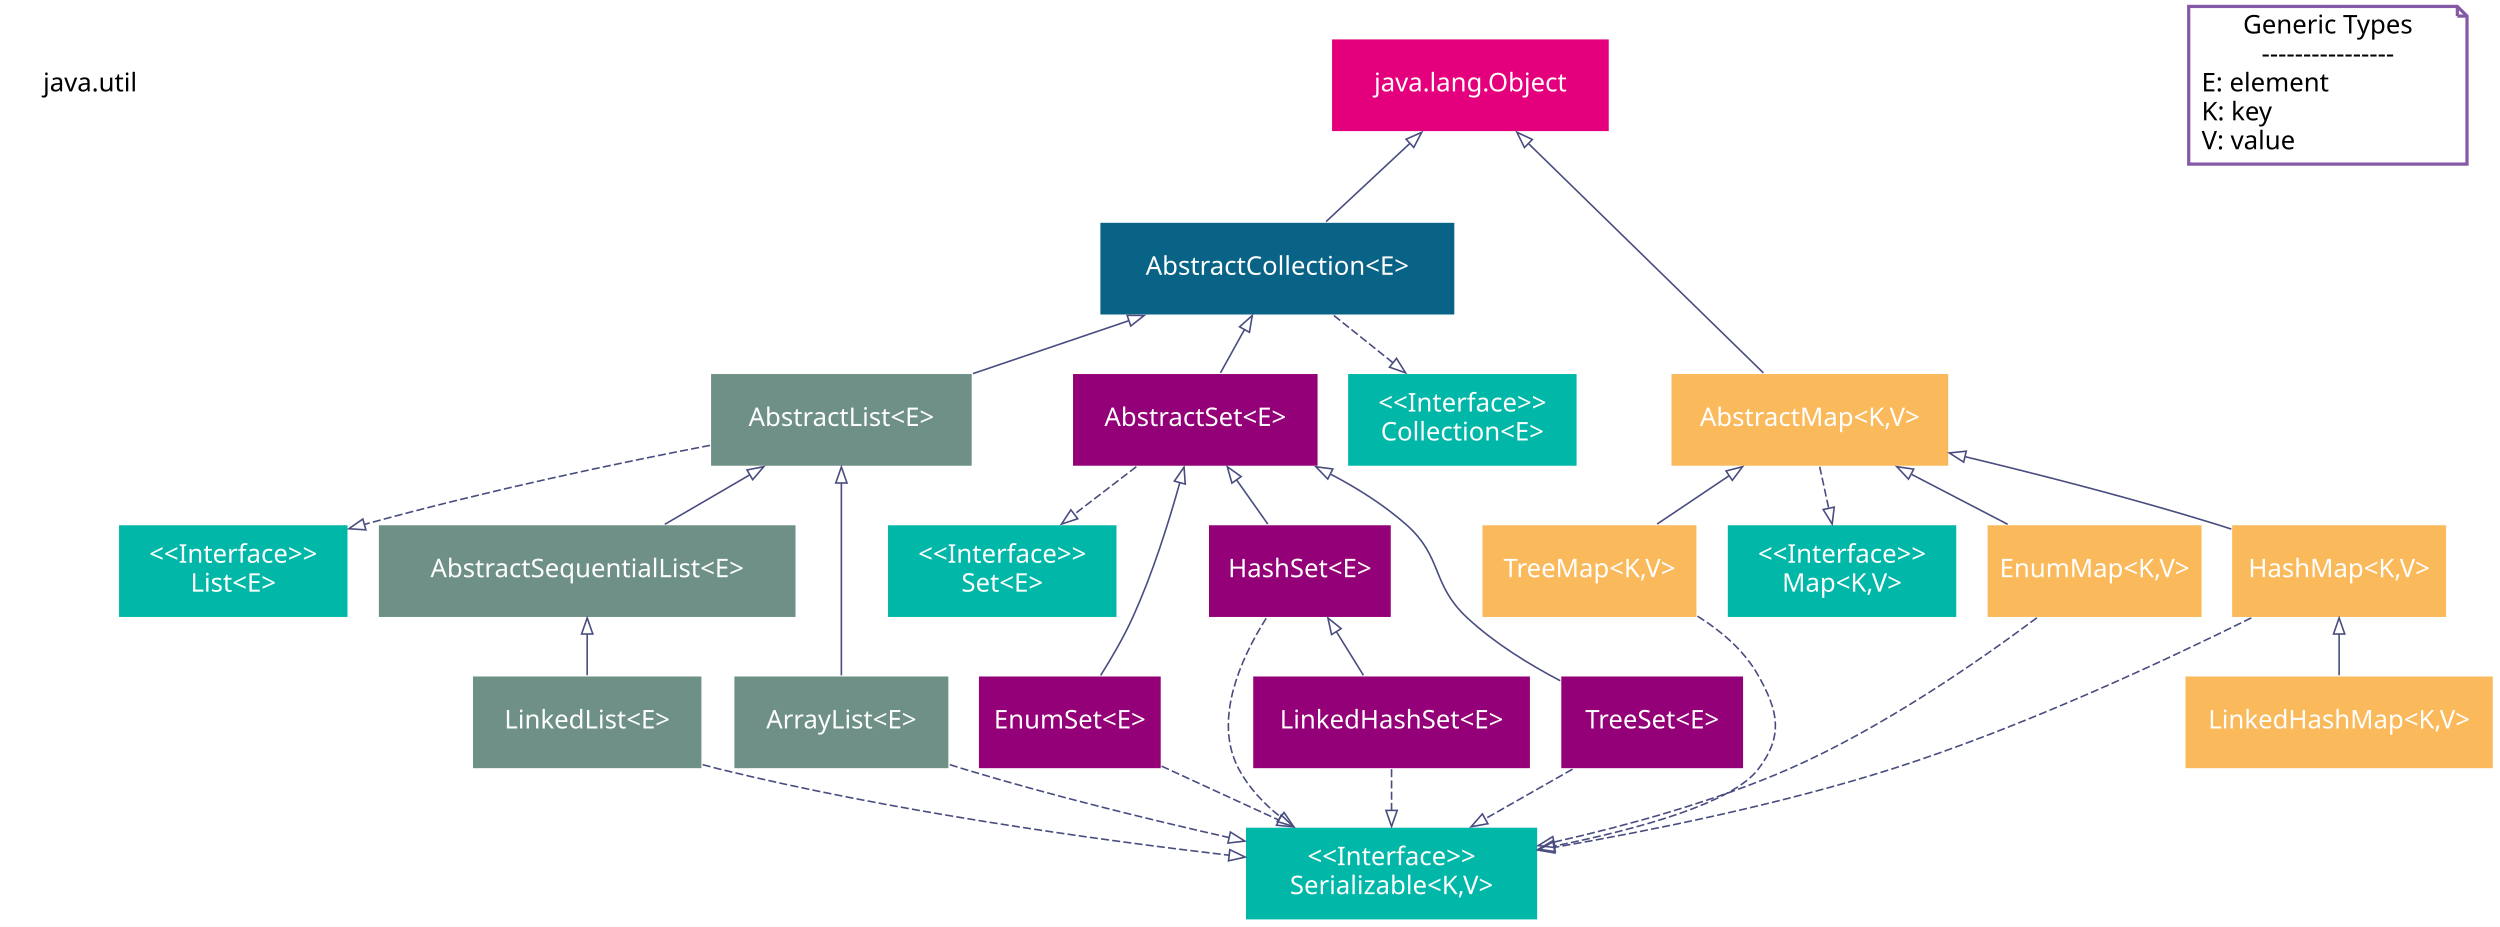
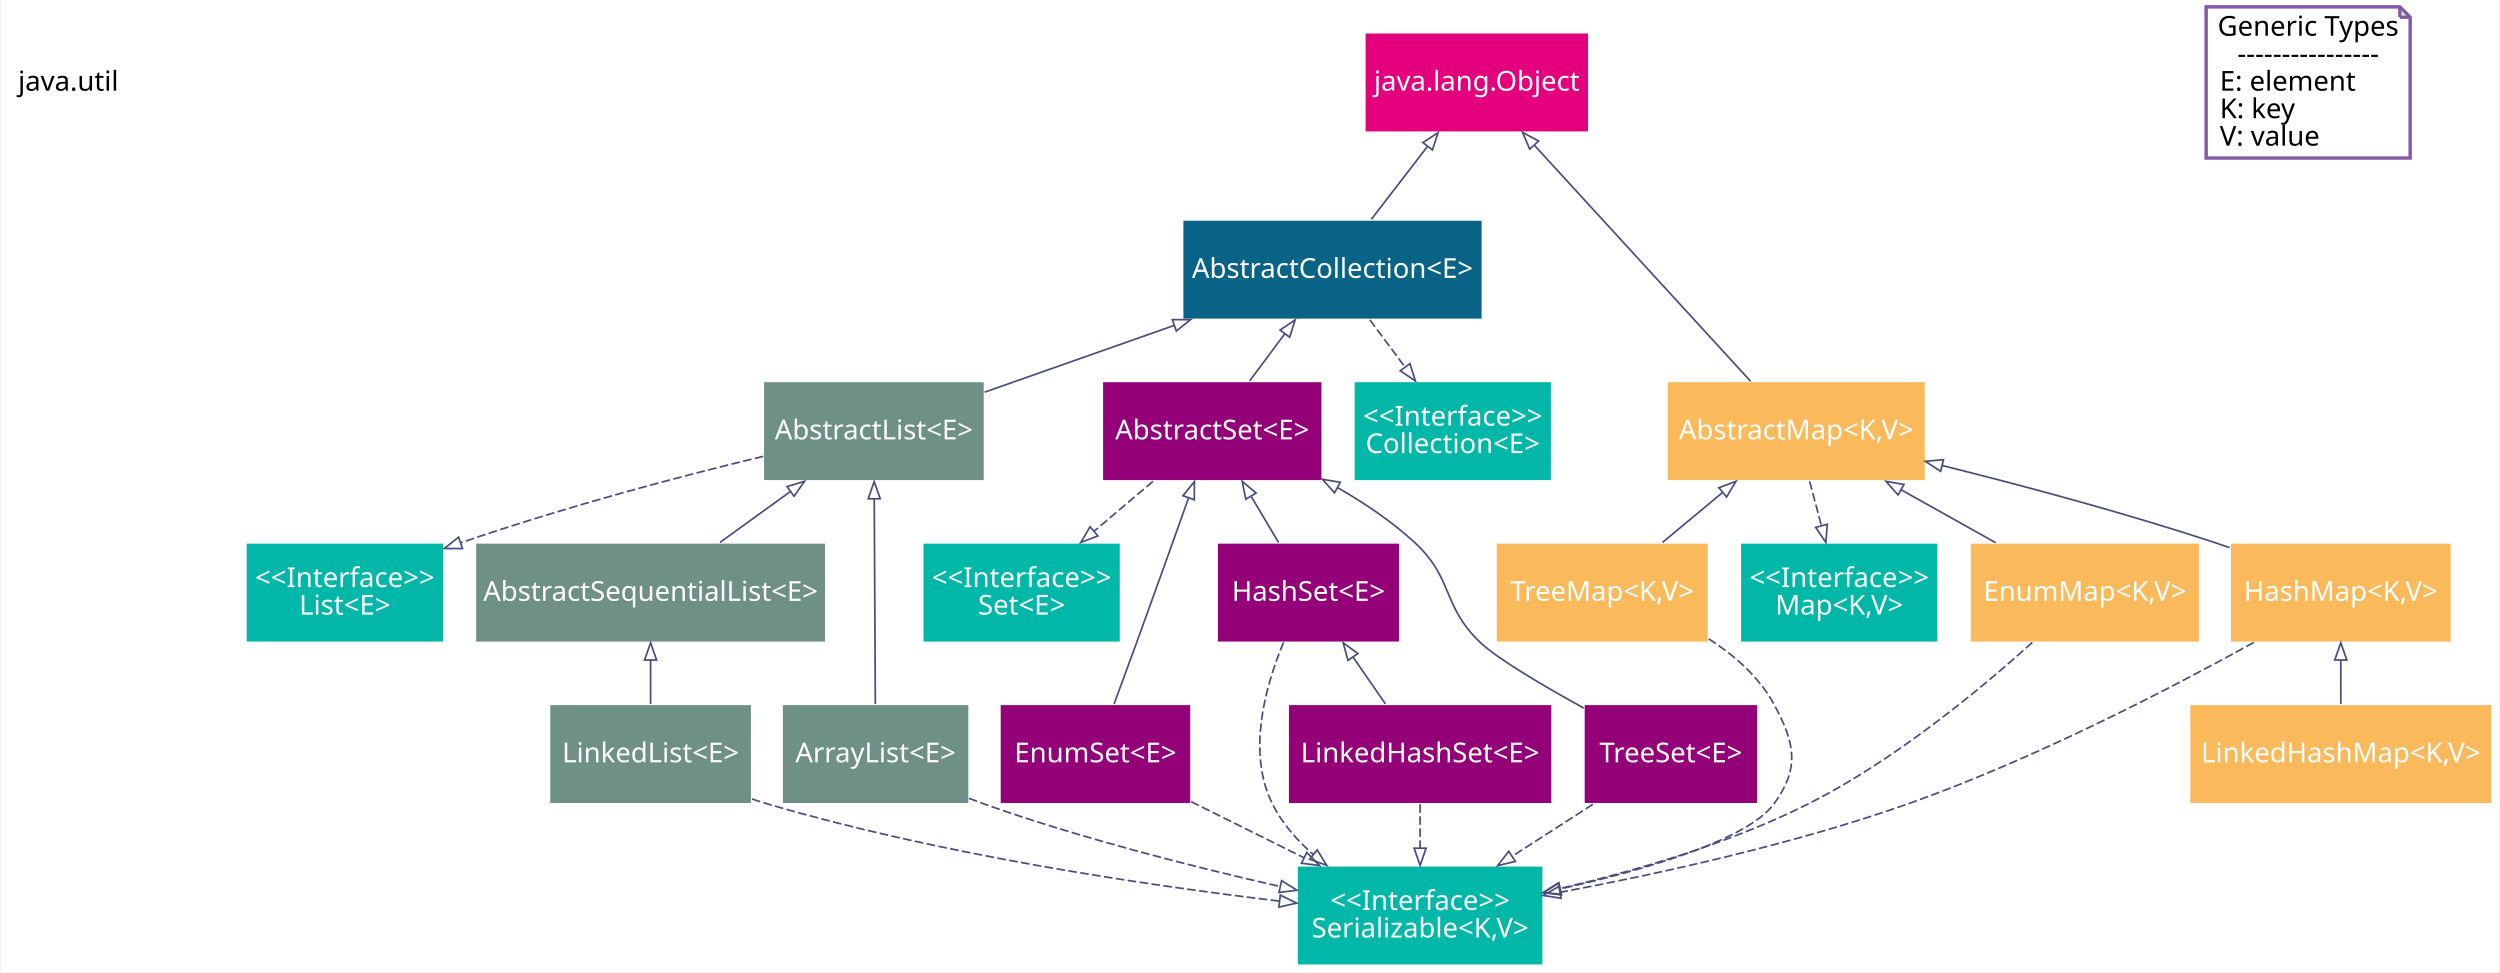
- <svg xmlns="http://www.w3.org/2000/svg" width="1152pt" height="427pt" viewBox="0.00 0.00 1152.00 427.00">
-   <g id="graph0" class="graph" transform="scale(0.741313 0.741313) rotate(0) translate(4 572)">
-     <polygon fill="white" stroke="none" points="-4,4 -4,-572 1550,-572 1550,4 -4,4" />
+ <svg xmlns="http://www.w3.org/2000/svg" width="1152pt" height="448pt" viewBox="0.00 0.00 1152.00 448.39">
+   <g id="graph0" class="graph" transform="scale(.7922 .7922) rotate(0) translate(4 562)">
+     <polygon fill="#ffffff" stroke="transparent" points="-4,4 -4,-562 1450.176,-562 1450.176,4 -4,4" />
    <g id="node1" class="node">
-       <text text-anchor="middle" x="52" y="-515.2" font-family="Source Code Pro" font-size="16.00">java.util</text>
+       <text text-anchor="middle" x="35.125" y="-509.2" font-family="Helvetia" font-size="16.00" fill="#000000">java.util</text>
    </g>
    <g id="node3" class="node">
-       <polygon fill="#e4007c" stroke="#ffffff" points="996.5,-548 823.5,-548 823.5,-490 996.5,-490 996.5,-548" />
-       <text text-anchor="middle" x="910" y="-515.2" font-family="Source Code Pro" font-size="16.00" fill="#ffffff">java.lang.Object</text>
+       <polygon fill="#e4007c" stroke="#ffffff" points="920.36,-543 789.89,-543 789.89,-485 920.36,-485 920.36,-543" />
+       <text text-anchor="middle" x="855.125" y="-509.2" font-family="Helvetia" font-size="16.00" fill="#ffffff">java.lang.Object</text>
    </g>
    <g id="node2" class="node">
-       <polygon fill="none" stroke="#8559a5" stroke-width="2" points="1523.5,-568 1356.5,-568 1356.5,-470 1529.5,-470 1529.5,-562 1523.5,-568" />
-       <polyline fill="none" stroke="#8559a5" stroke-width="2" points="1523.5,-568 1523.5,-562 " />
-       <polyline fill="none" stroke="#8559a5" stroke-width="2" points="1529.5,-562 1523.5,-562 " />
-       <text text-anchor="middle" x="1443" y="-551.2" font-family="Source Code Pro" font-size="16.00">Generic Types</text>
-       <text text-anchor="middle" x="1443" y="-533.2" font-family="Source Code Pro" font-size="16.00">----------------</text>
-       <text text-anchor="start" x="1364.5" y="-515.2" font-family="Source Code Pro" font-size="16.00">E: element</text>
-       <text text-anchor="start" x="1364.5" y="-497.2" font-family="Source Code Pro" font-size="16.00">K: key</text>
-       <text text-anchor="start" x="1364.5" y="-479.2" font-family="Source Code Pro" font-size="16.00">V: value</text>
+       <polygon fill="none" stroke="#8559a5" stroke-width="2" points="1392.508,-558 1279.742,-558 1279.742,-470 1398.508,-470 1398.508,-552 1392.508,-558" />
+       <polyline fill="none" stroke="#8559a5" stroke-width="2" points="1392.508,-558 1392.508,-552 " />
+       <polyline fill="none" stroke="#8559a5" stroke-width="2" points="1398.508,-552 1392.508,-552 " />
+       <text text-anchor="middle" x="1339.125" y="-541.2" font-family="Helvetia" font-size="16.00" fill="#000000">Generic Types</text>
+       <text text-anchor="middle" x="1339.125" y="-525.2" font-family="Helvetia" font-size="16.00" fill="#000000">----------------</text>
+       <text text-anchor="start" x="1287.684" y="-509.2" font-family="Helvetia" font-size="16.00" fill="#000000">E: element</text>
+       <text text-anchor="start" x="1287.684" y="-493.2" font-family="Helvetia" font-size="16.00" fill="#000000">K: key</text>
+       <text text-anchor="start" x="1287.684" y="-477.2" font-family="Helvetia" font-size="16.00" fill="#000000">V: value</text>
    </g>
    <g id="node9" class="node">
-       <polygon fill="#096386" stroke="#ffffff" points="900.5,-434 679.5,-434 679.5,-376 900.5,-376 900.5,-434" />
-       <text text-anchor="middle" x="790" y="-401.2" font-family="Source Code Pro" font-size="16.00" fill="#ffffff">AbstractCollection&lt;E&gt;</text>
+       <polygon fill="#096386" stroke="#ffffff" points="858.43,-434 683.82,-434 683.82,-376 858.43,-376 858.43,-434" />
+       <text text-anchor="middle" x="771.125" y="-400.2" font-family="Helvetia" font-size="16.00" fill="#ffffff">AbstractCollection&lt;E&gt;</text>
    </g>
    <g id="edge3" class="edge">
-       <path fill="none" stroke="#484c7f" d="M872.236,-482.753C855.487,-467.121 836.045,-448.975 820.271,-434.253" />
-       <polygon fill="none" stroke="#484c7f" points="870.02,-485.473 879.719,-489.738 874.796,-480.356 870.02,-485.473" />
+       <path fill="none" stroke="#484c7f" d="M826.485,-476.836C815.779,-462.944 803.78,-447.374 793.698,-434.291" />
+       <polygon fill="none" stroke="#484c7f" points="823.738,-479.006 832.615,-484.79 829.283,-474.733 823.738,-479.006" />
    </g>
    <g id="node19" class="node">
-       <polygon fill="#fab95b" stroke="#ffffff" points="1207.5,-340 1034.5,-340 1034.5,-282 1207.5,-282 1207.5,-340" />
-       <text text-anchor="middle" x="1121" y="-307.2" font-family="Source Code Pro" font-size="16.00" fill="#ffffff">AbstractMap&lt;K,V&gt;</text>
+       <polygon fill="#fab95b" stroke="#ffffff" points="1116.414,-340 965.836,-340 965.836,-282 1116.414,-282 1116.414,-340" />
+       <text text-anchor="middle" x="1041.125" y="-306.2" font-family="Helvetia" font-size="16.00" fill="#ffffff">AbstractMap&lt;K,V&gt;</text>
    </g>
    <g id="edge4" class="edge">
-       <path fill="none" stroke="#484c7f" d="M946.299,-482.561C987.591,-442.248 1054.19,-377.229 1092.11,-340.201" />
-       <polygon fill="none" stroke="#484c7f" points="943.607,-480.298 938.896,-489.789 948.497,-485.307 943.607,-480.298" />
+       <path fill="none" stroke="#484c7f" d="M888.704,-477.352C924.786,-437.972 981.4,-376.184 1014.525,-340.031" />
+       <polygon fill="none" stroke="#484c7f" points="885.949,-475.178 881.774,-484.915 891.111,-479.906 885.949,-475.178" />
    </g>
    <g id="node4" class="node">
-       <polygon fill="#00b7a8" stroke="#ffffff" points="976.5,-340 833.5,-340 833.5,-282 976.5,-282 976.5,-340" />
-       <text text-anchor="middle" x="905" y="-316.2" font-family="Source Code Pro" font-size="16.00" fill="#ffffff">&lt;&lt;Interface&gt;&gt;</text>
-       <text text-anchor="middle" x="905" y="-298.2" font-family="Source Code Pro" font-size="16.00" fill="#ffffff">Collection&lt;E&gt;</text>
+       <polygon fill="#00b7a8" stroke="#ffffff" points="898.758,-340 783.492,-340 783.492,-282 898.758,-282 898.758,-340" />
+       <text text-anchor="middle" x="841.125" y="-314.2" font-family="Helvetia" font-size="16.00" fill="#ffffff">&lt;&lt;Interface&gt;&gt;</text>
+       <text text-anchor="middle" x="841.125" y="-298.2" font-family="Helvetia" font-size="16.00" fill="#ffffff">Collection&lt;E&gt;</text>
    </g>
    <g id="node5" class="node">
-       <polygon fill="#00b7a8" stroke="#ffffff" points="690.5,-246 547.5,-246 547.5,-188 690.5,-188 690.5,-246" />
-       <text text-anchor="middle" x="619" y="-222.2" font-family="Source Code Pro" font-size="16.00" fill="#ffffff">&lt;&lt;Interface&gt;&gt;</text>
-       <text text-anchor="middle" x="619" y="-204.2" font-family="Source Code Pro" font-size="16.00" fill="#ffffff">Set&lt;E&gt;</text>
+       <polygon fill="#00b7a8" stroke="#ffffff" points="647.758,-246 532.492,-246 532.492,-188 647.758,-188 647.758,-246" />
+       <text text-anchor="middle" x="590.125" y="-220.2" font-family="Helvetia" font-size="16.00" fill="#ffffff">&lt;&lt;Interface&gt;&gt;</text>
+       <text text-anchor="middle" x="590.125" y="-204.2" font-family="Helvetia" font-size="16.00" fill="#ffffff">Set&lt;E&gt;</text>
    </g>
    <g id="node7" class="node">
-       <polygon fill="#00b7a8" stroke="#ffffff" points="1212.5,-246 1069.5,-246 1069.5,-188 1212.5,-188 1212.5,-246" />
-       <text text-anchor="middle" x="1141" y="-222.2" font-family="Source Code Pro" font-size="16.00" fill="#ffffff">&lt;&lt;Interface&gt;&gt;</text>
-       <text text-anchor="middle" x="1141" y="-204.2" font-family="Source Code Pro" font-size="16.00" fill="#ffffff">Map&lt;K,V&gt;</text>
+       <polygon fill="#00b7a8" stroke="#ffffff" points="1123.758,-246 1008.492,-246 1008.492,-188 1123.758,-188 1123.758,-246" />
+       <text text-anchor="middle" x="1066.125" y="-220.2" font-family="Helvetia" font-size="16.00" fill="#ffffff">&lt;&lt;Interface&gt;&gt;</text>
+       <text text-anchor="middle" x="1066.125" y="-204.2" font-family="Helvetia" font-size="16.00" fill="#ffffff">Map&lt;K,V&gt;</text>
    </g>
    <g id="node6" class="node">
-       <polygon fill="#00b7a8" stroke="#ffffff" points="212.5,-246 69.5,-246 69.5,-188 212.5,-188 212.5,-246" />
-       <text text-anchor="middle" x="141" y="-222.2" font-family="Source Code Pro" font-size="16.00" fill="#ffffff">&lt;&lt;Interface&gt;&gt;</text>
-       <text text-anchor="middle" x="141" y="-204.2" font-family="Source Code Pro" font-size="16.00" fill="#ffffff">List&lt;E&gt;</text>
+       <polygon fill="#00b7a8" stroke="#ffffff" points="253.758,-246 138.492,-246 138.492,-188 253.758,-188 253.758,-246" />
+       <text text-anchor="middle" x="196.125" y="-220.2" font-family="Helvetia" font-size="16.00" fill="#ffffff">&lt;&lt;Interface&gt;&gt;</text>
+       <text text-anchor="middle" x="196.125" y="-204.2" font-family="Helvetia" font-size="16.00" fill="#ffffff">List&lt;E&gt;</text>
    </g>
    <g id="node8" class="node">
-       <polygon fill="#00b7a8" stroke="#ffffff" points="952,-58 770,-58 770,-0 952,-0 952,-58" />
-       <text text-anchor="middle" x="861" y="-34.2" font-family="Source Code Pro" font-size="16.00" fill="#ffffff">&lt;&lt;Interface&gt;&gt;</text>
-       <text text-anchor="middle" x="861" y="-16.2" font-family="Source Code Pro" font-size="16.00" fill="#ffffff">Serializable&lt;K,V&gt;</text>
+       <polygon fill="#00b7a8" stroke="#ffffff" points="893.813,-58 750.437,-58 750.437,0 893.813,0 893.813,-58" />
+       <text text-anchor="middle" x="822.125" y="-32.2" font-family="Helvetia" font-size="16.00" fill="#ffffff">&lt;&lt;Interface&gt;&gt;</text>
+       <text text-anchor="middle" x="822.125" y="-16.2" font-family="Helvetia" font-size="16.00" fill="#ffffff">Serializable&lt;K,V&gt;</text>
    </g>
    <g id="edge18" class="edge">
-       <path fill="none" stroke="#484c7f" stroke-dasharray="5,2" d="M825.129,-375.897C836.724,-366.621 849.758,-356.194 861.88,-346.496" />
-       <polygon fill="none" stroke="#484c7f" points="864.068,-349.228 869.69,-340.248 859.695,-343.762 864.068,-349.228" />
+       <path fill="none" stroke="#484c7f" stroke-dasharray="5,2" d="M792.89,-375.773C799.342,-367.108 806.499,-357.498 813.281,-348.39" />
+       <polygon fill="none" stroke="#484c7f" points="816.208,-350.32 819.374,-340.209 810.594,-346.139 816.208,-350.32" />
    </g>
    <g id="node10" class="node">
-       <polygon fill="#930077" stroke="#ffffff" points="815.5,-340 662.5,-340 662.5,-282 815.5,-282 815.5,-340" />
-       <text text-anchor="middle" x="739" y="-307.2" font-family="Source Code Pro" font-size="16.00" fill="#ffffff">AbstractSet&lt;E&gt;</text>
+       <polygon fill="#930077" stroke="#ffffff" points="765.188,-340 637.062,-340 637.062,-282 765.188,-282 765.188,-340" />
+       <text text-anchor="middle" x="701.125" y="-306.2" font-family="Helvetia" font-size="16.00" fill="#ffffff">AbstractSet&lt;E&gt;</text>
    </g>
    <g id="edge5" class="edge">
-       <path fill="none" stroke="#484c7f" d="M769.571,-367.148C764.603,-358.186 759.367,-348.74 754.659,-340.248" />
-       <polygon fill="none" stroke="#484c7f" points="766.512,-368.848 774.421,-375.897 772.634,-365.454 766.512,-368.848" />
+       <path fill="none" stroke="#484c7f" d="M743.267,-367.591C736.485,-358.483 729.328,-348.873 722.876,-340.209" />
+       <polygon fill="none" stroke="#484c7f" points="740.58,-369.843 749.36,-375.773 746.195,-365.662 740.58,-369.843" />
    </g>
    <g id="node15" class="node">
-       <polygon fill="#6e9086" stroke="#ffffff" points="600.5,-340 437.5,-340 437.5,-282 600.5,-282 600.5,-340" />
-       <text text-anchor="middle" x="519" y="-307.2" font-family="Source Code Pro" font-size="16.00" fill="#ffffff">AbstractList&lt;E&gt;</text>
+       <polygon fill="#6e9086" stroke="#ffffff" points="568.57,-340 439.68,-340 439.68,-282 568.57,-282 568.57,-340" />
+       <text text-anchor="middle" x="504.125" y="-306.2" font-family="Helvetia" font-size="16.00" fill="#ffffff">AbstractList&lt;E&gt;</text>
    </g>
    <g id="edge6" class="edge">
-       <path fill="none" stroke="#484c7f" d="M697.591,-372.629C666.183,-361.966 631.328,-350.134 600.809,-339.773" />
-       <polygon fill="none" stroke="#484c7f" points="696.624,-375.997 707.219,-375.897 698.874,-369.368 696.624,-375.997" />
+       <path fill="none" stroke="#484c7f" d="M678.849,-372.513C642.515,-359.721 601.663,-345.339 568.601,-333.7" />
+       <polygon fill="none" stroke="#484c7f" points="677.878,-375.882 688.473,-375.902 680.203,-369.279 677.878,-375.882" />
    </g>
    <g id="edge19" class="edge">
-       <path fill="none" stroke="#484c7f" stroke-dasharray="5,2" d="M702.344,-281.897C690.244,-272.621 676.644,-262.194 663.995,-252.496" />
-       <polygon fill="none" stroke="#484c7f" points="665.911,-249.555 655.845,-246.248 661.652,-255.11 665.911,-249.555" />
+       <path fill="none" stroke="#484c7f" stroke-dasharray="5,2" d="M666.612,-281.773C655.754,-272.577 643.638,-262.317 632.309,-252.723" />
+       <polygon fill="none" stroke="#484c7f" points="634.51,-250 624.616,-246.209 629.986,-255.342 634.51,-250" />
    </g>
    <g id="node11" class="node">
-       <polygon fill="#930077" stroke="#ffffff" points="718,-152 604,-152 604,-94 718,-94 718,-152" />
-       <text text-anchor="middle" x="661" y="-119.2" font-family="Source Code Pro" font-size="16.00" fill="#ffffff">EnumSet&lt;E&gt;</text>
+       <polygon fill="#930077" stroke="#ffffff" points="688.797,-152 577.453,-152 577.453,-94 688.797,-94 688.797,-152" />
+       <text text-anchor="middle" x="633.125" y="-118.2" font-family="Helvetia" font-size="16.00" fill="#ffffff">EnumSet&lt;E&gt;</text>
    </g>
    <g id="edge7" class="edge">
-       <path fill="none" stroke="#484c7f" d="M729.375,-272.012C722.553,-247.488 712.42,-215.2 700,-188 694.433,-175.809 687.033,-163.067 680.175,-152.192" />
-       <polygon fill="none" stroke="#484c7f" points="726.001,-272.943 732.003,-281.674 732.755,-271.105 726.001,-272.943" />
+       <path fill="none" stroke="#484c7f" d="M687.322,-272.095C678.702,-247.88 667.339,-216.101 657.125,-188 652.851,-176.242 648.089,-163.31 643.941,-152.098" />
+       <polygon fill="none" stroke="#484c7f" points="684.069,-273.395 690.718,-281.644 690.664,-271.05 684.069,-273.395" />
    </g>
    <g id="node12" class="node">
-       <polygon fill="#930077" stroke="#ffffff" points="861,-246 747,-246 747,-188 861,-188 861,-246" />
-       <text text-anchor="middle" x="804" y="-213.2" font-family="Source Code Pro" font-size="16.00" fill="#ffffff">HashSet&lt;E&gt;</text>
+       <polygon fill="#930077" stroke="#ffffff" points="810.352,-246 703.898,-246 703.898,-188 810.352,-188 810.352,-246" />
+       <text text-anchor="middle" x="757.125" y="-212.2" font-family="Helvetia" font-size="16.00" fill="#ffffff">HashSet&lt;E&gt;</text>
    </g>
    <g id="edge8" class="edge">
-       <path fill="none" stroke="#484c7f" d="M764.641,-273.708C771.09,-264.58 777.917,-254.917 784.042,-246.248" />
-       <polygon fill="none" stroke="#484c7f" points="761.767,-271.71 758.855,-281.897 767.484,-275.749 761.767,-271.71" />
+       <path fill="none" stroke="#484c7f" d="M723.744,-273.033C729.071,-264.091 734.668,-254.696 739.724,-246.209" />
+       <polygon fill="none" stroke="#484c7f" points="720.648,-271.391 718.537,-281.773 726.662,-274.973 720.648,-271.391" />
    </g>
    <g id="node14" class="node">
-       <polygon fill="#930077" stroke="#ffffff" points="1080,-152 966,-152 966,-94 1080,-94 1080,-152" />
-       <text text-anchor="middle" x="1023" y="-119.2" font-family="Source Code Pro" font-size="16.00" fill="#ffffff">TreeSet&lt;E&gt;</text>
+       <polygon fill="#930077" stroke="#ffffff" points="1018.813,-152 917.437,-152 917.437,-94 1018.813,-94 1018.813,-152" />
+       <text text-anchor="middle" x="968.125" y="-118.2" font-family="Helvetia" font-size="16.00" fill="#ffffff">TreeSet&lt;E&gt;</text>
    </g>
    <g id="edge9" class="edge">
-       <path fill="none" stroke="#484c7f" d="M823.171,-277.222C839.732,-268.55 856.223,-258.147 870,-246 893.116,-225.619 885.437,-208.991 908,-188 924.813,-172.359 946.148,-159.135 965.864,-148.841" />
-       <polygon fill="none" stroke="#484c7f" points="821.33,-274.23 813.98,-281.861 824.485,-280.479 821.33,-274.23" />
+       <path fill="none" stroke="#484c7f" d="M774.017,-278.125C789.889,-269.051 805.878,-258.27 819.125,-246 841.734,-225.058 834.793,-209.237 857.125,-188 867.077,-178.536 893.091,-163.161 917.433,-149.74" />
+       <polygon fill="none" stroke="#484c7f" points="772.283,-275.085 765.229,-282.99 775.673,-281.209 772.283,-275.085" />
    </g>
    <g id="edge22" class="edge">
-       <path fill="none" stroke="#484c7f" stroke-dasharray="5,2" d="M718.044,-95.76C740.672,-85.351 766.923,-73.275 790.708,-62.334" />
-       <polygon fill="none" stroke="#484c7f" points="792.413,-65.403 800.035,-58.044 789.488,-59.043 792.413,-65.403" />
+       <path fill="none" stroke="#484c7f" stroke-dasharray="5,2" d="M688.809,-95.305C709.389,-85.07 732.941,-73.356 754.467,-62.65" />
+       <polygon fill="none" stroke="#484c7f" points="756.159,-65.718 763.554,-58.13 753.042,-59.45 756.159,-65.718" />
    </g>
    <g id="edge23" class="edge">
-       <path fill="none" stroke="#484c7f" stroke-dasharray="5,2" d="M783.067,-187.694C766.964,-162.183 749.953,-124.16 766,-94 772.178,-82.388 781.505,-72.504 791.942,-64.231" />
-       <polygon fill="none" stroke="#484c7f" points="794.131,-66.966 800.105,-58.216 789.978,-61.33 794.131,-66.966" />
+       <path fill="none" stroke="#484c7f" stroke-dasharray="5,2" d="M742.596,-187.952C731.811,-162.061 721.309,-123.77 736.125,-94 741.718,-82.762 750.283,-72.951 759.88,-64.591" />
+       <polygon fill="none" stroke="#484c7f" points="762.199,-67.216 767.76,-58.198 757.789,-61.78 762.199,-67.216" />
    </g>
    <g id="node13" class="node">
-       <polygon fill="#930077" stroke="#ffffff" points="947.5,-152 774.5,-152 774.5,-94 947.5,-94 947.5,-152" />
-       <text text-anchor="middle" x="861" y="-119.2" font-family="Source Code Pro" font-size="16.00" fill="#ffffff">LinkedHashSet&lt;E&gt;</text>
+       <polygon fill="#930077" stroke="#ffffff" points="899,-152 745.25,-152 745.25,-94 899,-94 899,-152" />
+       <text text-anchor="middle" x="822.125" y="-118.2" font-family="Helvetia" font-size="16.00" fill="#ffffff">LinkedHashSet&lt;E&gt;</text>
    </g>
    <g id="edge10" class="edge">
-       <path fill="none" stroke="#484c7f" d="M826.832,-179.148C832.385,-170.186 838.237,-160.74 843.499,-152.248" />
-       <polygon fill="none" stroke="#484c7f" points="823.703,-177.553 821.412,-187.897 829.654,-181.24 823.703,-177.553" />
+       <path fill="none" stroke="#484c7f" d="M783.186,-179.312C789.427,-170.287 795.997,-160.784 801.927,-152.209" />
+       <polygon fill="none" stroke="#484c7f" points="780.144,-177.557 777.335,-187.773 785.902,-181.539 780.144,-177.557" />
    </g>
    <g id="edge24" class="edge">
-       <path fill="none" stroke="#484c7f" stroke-dasharray="5,2" d="M861,-93.897C861,-85.858 861,-76.954 861,-68.41" />
-       <polygon fill="none" stroke="#484c7f" points="864.5,-68.248 861,-58.248 857.5,-68.248 864.5,-68.248" />
+       <path fill="none" stroke="#484c7f" stroke-dasharray="5,2" d="M822.125,-93.773C822.125,-85.727 822.125,-76.865 822.125,-68.349" />
+       <polygon fill="none" stroke="#484c7f" points="825.625,-68.209 822.125,-58.209 818.625,-68.209 825.625,-68.209" />
    </g>
    <g id="edge25" class="edge">
-       <path fill="none" stroke="#484c7f" stroke-dasharray="5,2" d="M973.514,-93.897C956.478,-84.222 937.239,-73.296 919.55,-63.251" />
-       <polygon fill="none" stroke="#484c7f" points="920.886,-59.984 910.461,-58.089 917.429,-66.071 920.886,-59.984" />
+       <path fill="none" stroke="#484c7f" stroke-dasharray="5,2" d="M922.73,-93.773C907.827,-84.178 891.125,-73.424 875.676,-63.478" />
+       <polygon fill="none" stroke="#484c7f" points="877.544,-60.518 867.241,-58.047 873.754,-66.404 877.544,-60.518" />
    </g>
    <g id="edge20" class="edge">
-       <path fill="none" stroke="#484c7f" stroke-dasharray="5,2" d="M437.363,-295.162C379.794,-284.06 300.804,-267.548 222.843,-246.116" />
-       <polygon fill="none" stroke="#484c7f" points="223.419,-242.644 212.847,-243.34 221.545,-249.388 223.419,-242.644" />
+       <path fill="none" stroke="#484c7f" stroke-dasharray="5,2" d="M439.675,-296.314C392.986,-285.059 328.339,-268.208 263.579,-245.99" />
+       <polygon fill="none" stroke="#484c7f" points="264.62,-242.646 254.025,-242.673 262.324,-249.259 264.62,-242.646" />
    </g>
    <g id="node16" class="node">
-       <polygon fill="#6e9086" stroke="#ffffff" points="491,-246 231,-246 231,-188 491,-188 491,-246" />
-       <text text-anchor="middle" x="361" y="-213.2" font-family="Source Code Pro" font-size="16.00" fill="#ffffff">AbstractSequentialList&lt;E&gt;</text>
+       <polygon fill="#6e9086" stroke="#ffffff" points="476.188,-246 272.062,-246 272.062,-188 476.188,-188 476.188,-246" />
+       <text text-anchor="middle" x="374.125" y="-212.2" font-family="Helvetia" font-size="16.00" fill="#ffffff">AbstractSequentialList&lt;E&gt;</text>
    </g>
    <g id="edge11" class="edge">
-       <path fill="none" stroke="#484c7f" d="M461.871,-276.735C444.618,-266.689 425.854,-255.763 409.24,-246.089" />
-       <polygon fill="none" stroke="#484c7f" points="460.333,-279.89 470.736,-281.897 463.856,-273.84 460.333,-279.89" />
+       <path fill="none" stroke="#484c7f" d="M455.459,-275.811C441.971,-266.058 427.48,-255.58 414.52,-246.209" />
+       <polygon fill="none" stroke="#484c7f" points="453.55,-278.75 463.705,-281.773 457.652,-273.077 453.55,-278.75" />
    </g>
    <g id="node17" class="node">
-       <polygon fill="#6e9086" stroke="#ffffff" points="586,-152 452,-152 452,-94 586,-94 586,-152" />
-       <text text-anchor="middle" x="519" y="-119.2" font-family="Source Code Pro" font-size="16.00" fill="#ffffff">ArrayList&lt;E&gt;</text>
+       <polygon fill="#6e9086" stroke="#ffffff" points="559.611,-152 450.639,-152 450.639,-94 559.611,-94 559.611,-152" />
+       <text text-anchor="middle" x="505.125" y="-118.2" font-family="Helvetia" font-size="16.00" fill="#ffffff">ArrayList&lt;E&gt;</text>
    </g>
    <g id="edge12" class="edge">
-       <path fill="none" stroke="#484c7f" d="M519,-271.746C519,-236.206 519,-184.104 519,-152.21" />
-       <polygon fill="none" stroke="#484c7f" points="515.5,-271.751 519,-281.751 522.5,-271.751 515.5,-271.751" />
+       <path fill="none" stroke="#484c7f" d="M504.335,-271.568C504.524,-235.912 504.799,-184.231 504.97,-152.169" />
+       <polygon fill="none" stroke="#484c7f" points="500.835,-271.606 504.281,-281.625 507.834,-271.644 500.835,-271.606" />
    </g>
    <g id="node18" class="node">
-       <polygon fill="#6e9086" stroke="#ffffff" points="432.5,-152 289.5,-152 289.5,-94 432.5,-94 432.5,-152" />
-       <text text-anchor="middle" x="361" y="-119.2" font-family="Source Code Pro" font-size="16.00" fill="#ffffff">LinkedList&lt;E&gt;</text>
+       <polygon fill="#6e9086" stroke="#ffffff" points="433.032,-152 315.218,-152 315.218,-94 433.032,-94 433.032,-152" />
+       <text text-anchor="middle" x="374.125" y="-118.2" font-family="Helvetia" font-size="16.00" fill="#ffffff">LinkedList&lt;E&gt;</text>
    </g>
    <g id="edge13" class="edge">
-       <path fill="none" stroke="#484c7f" d="M361,-177.744C361,-169.204 361,-160.298 361,-152.248" />
-       <polygon fill="none" stroke="#484c7f" points="357.5,-177.897 361,-187.897 364.5,-177.897 357.5,-177.897" />
+       <path fill="none" stroke="#484c7f" d="M374.125,-177.632C374.125,-169.115 374.125,-160.254 374.125,-152.209" />
+       <polygon fill="none" stroke="#484c7f" points="370.625,-177.773 374.125,-187.773 377.625,-177.773 370.625,-177.773" />
    </g>
    <g id="edge26" class="edge">
-       <path fill="none" stroke="#484c7f" stroke-dasharray="5,2" d="M586.406,-96.701C589.301,-95.762 592.174,-94.857 595,-94 648.904,-77.647 709.951,-62.71 759.954,-51.387" />
-       <polygon fill="none" stroke="#484c7f" points="760.814,-54.781 769.802,-49.171 759.278,-47.952 760.814,-54.781" />
+       <path fill="none" stroke="#484c7f" stroke-dasharray="5,2" d="M559.51,-97.234C562.404,-96.093 565.288,-95.007 568.125,-94 624.63,-73.951 690.231,-57.325 740.61,-45.908" />
+       <polygon fill="none" stroke="#484c7f" points="741.484,-49.299 750.475,-43.695 739.952,-42.469 741.484,-49.299" />
    </g>
    <g id="edge27" class="edge">
-       <path fill="none" stroke="#484c7f" stroke-dasharray="5,2" d="M432.782,-96.685C436.221,-95.726 439.64,-94.824 443,-94 549.824,-67.803 674.776,-50.349 760.053,-40.377" />
-       <polygon fill="none" stroke="#484c7f" points="760.46,-43.853 769.992,-39.227 759.656,-36.9 760.46,-43.853" />
+       <path fill="none" stroke="#484c7f" stroke-dasharray="5,2" d="M433.164,-96.86C436.172,-95.831 439.17,-94.87 442.125,-94 542.592,-64.428 662.211,-46.722 740.034,-37.425" />
+       <polygon fill="none" stroke="#484c7f" points="740.735,-40.867 750.259,-36.223 739.918,-33.915 740.735,-40.867" />
    </g>
    <g id="edge21" class="edge">
-       <path fill="none" stroke="#484c7f" stroke-dasharray="5,2" d="M1127.11,-281.897C1128.88,-273.769 1130.84,-264.758 1132.71,-256.128" />
-       <polygon fill="none" stroke="#484c7f" points="1136.15,-256.763 1134.86,-246.248 1129.31,-255.276 1136.15,-256.763" />
+       <path fill="none" stroke="#484c7f" stroke-dasharray="5,2" d="M1048.898,-281.773C1051.062,-273.638 1053.447,-264.671 1055.735,-256.068" />
+       <polygon fill="none" stroke="#484c7f" points="1059.169,-256.772 1058.357,-246.209 1052.404,-254.973 1059.169,-256.772" />
    </g>
    <g id="node20" class="node">
-       <polygon fill="#fab95b" stroke="#ffffff" points="1365,-246 1231,-246 1231,-188 1365,-188 1365,-246" />
-       <text text-anchor="middle" x="1298" y="-213.2" font-family="Source Code Pro" font-size="16.00" fill="#ffffff">EnumMap&lt;K,V&gt;</text>
+       <polygon fill="#fab95b" stroke="#ffffff" points="1276.024,-246 1142.226,-246 1142.226,-188 1276.024,-188 1276.024,-246" />
+       <text text-anchor="middle" x="1209.125" y="-212.2" font-family="Helvetia" font-size="16.00" fill="#ffffff">EnumMap&lt;K,V&gt;</text>
    </g>
    <g id="edge14" class="edge">
-       <path fill="none" stroke="#484c7f" d="M1184.2,-277.149C1203.75,-266.99 1225.09,-255.896 1243.96,-246.089" />
-       <polygon fill="none" stroke="#484c7f" points="1182.33,-274.18 1175.07,-281.897 1185.55,-280.391 1182.33,-274.18" />
+       <path fill="none" stroke="#484c7f" d="M1102.091,-276.888C1120.16,-266.778 1139.771,-255.805 1157.211,-246.047" />
+       <polygon fill="none" stroke="#484c7f" points="1100.378,-273.836 1093.36,-281.773 1103.796,-279.945 1100.378,-273.836" />
    </g>
    <g id="node21" class="node">
-       <polygon fill="#fab95b" stroke="#ffffff" points="1517,-246 1383,-246 1383,-188 1517,-188 1517,-246" />
-       <text text-anchor="middle" x="1450" y="-213.2" font-family="Source Code Pro" font-size="16.00" fill="#ffffff">HashMap&lt;K,V&gt;</text>
+       <polygon fill="#fab95b" stroke="#ffffff" points="1422.578,-246 1293.672,-246 1293.672,-188 1422.578,-188 1422.578,-246" />
+       <text text-anchor="middle" x="1358.125" y="-212.2" font-family="Helvetia" font-size="16.00" fill="#ffffff">HashMap&lt;K,V&gt;</text>
    </g>
    <g id="edge15" class="edge">
-       <path fill="none" stroke="#484c7f" d="M1217.65,-288.077C1265.09,-276.677 1322.89,-261.832 1374,-246 1376.96,-245.085 1379.96,-244.12 1382.99,-243.121" />
-       <polygon fill="none" stroke="#484c7f" points="1216.61,-284.728 1207.7,-290.456 1218.23,-291.536 1216.61,-284.728" />
+       <path fill="none" stroke="#484c7f" d="M1126.162,-290.963C1173.384,-279.184 1232.956,-263.244 1285.125,-246 1287.844,-245.101 1290.608,-244.155 1293.392,-243.174" />
+       <polygon fill="none" stroke="#484c7f" points="1125.144,-287.609 1116.28,-293.412 1126.828,-294.403 1125.144,-287.609" />
    </g>
    <g id="node22" class="node">
-       <polygon fill="#fab95b" stroke="#ffffff" points="1051,-246 917,-246 917,-188 1051,-188 1051,-246" />
-       <text text-anchor="middle" x="984" y="-213.2" font-family="Source Code Pro" font-size="16.00" fill="#ffffff">TreeMap&lt;K,V&gt;</text>
+       <polygon fill="#fab95b" stroke="#ffffff" points="990.039,-246 866.211,-246 866.211,-188 990.039,-188 990.039,-246" />
+       <text text-anchor="middle" x="928.125" y="-212.2" font-family="Helvetia" font-size="16.00" fill="#ffffff">TreeMap&lt;K,V&gt;</text>
    </g>
    <g id="edge16" class="edge">
-       <path fill="none" stroke="#484c7f" d="M1070.68,-276.208C1056.02,-266.363 1040.16,-255.713 1026.06,-246.248" />
-       <polygon fill="none" stroke="#484c7f" points="1068.9,-279.228 1079.15,-281.897 1072.8,-273.416 1068.9,-279.228" />
+       <path fill="none" stroke="#484c7f" d="M998.159,-275.258C986.624,-265.663 974.29,-255.403 963.238,-246.209" />
+       <polygon fill="none" stroke="#484c7f" points="996.064,-278.069 1005.99,-281.773 1000.541,-272.687 996.064,-278.069" />
    </g>
    <g id="edge28" class="edge">
-       <path fill="none" stroke="#484c7f" stroke-dasharray="5,2" d="M1262.13,-187.998C1225.32,-160.501 1165.47,-119.126 1108,-94 1061.77,-73.789 1007.79,-58.894 962.1,-48.585" />
-       <polygon fill="none" stroke="#484c7f" points="962.703,-45.134 952.183,-46.39 961.19,-51.968 962.703,-45.134" />
+       <path fill="none" stroke="#484c7f" stroke-dasharray="5,2" d="M1178.525,-187.971C1147.777,-160.24 1097.927,-119.061 1048.125,-94 1002.692,-71.137 947.958,-55.133 903.734,-44.727" />
+       <polygon fill="none" stroke="#484c7f" points="904.419,-41.293 893.889,-42.461 902.85,-48.115 904.419,-41.293" />
    </g>
    <g id="edge29" class="edge">
-       <path fill="none" stroke="#484c7f" stroke-dasharray="5,2" d="M1395.42,-187.935C1340.31,-160.587 1252.11,-119.505 1172,-94 1103.34,-72.138 1023.7,-55.915 962.209,-45.273" />
-       <polygon fill="none" stroke="#484c7f" points="962.559,-41.782 952.112,-43.547 961.38,-48.682 962.559,-41.782" />
+       <path fill="none" stroke="#484c7f" stroke-dasharray="5,2" d="M1307.497,-187.988C1257.646,-160.467 1178.653,-119.618 1106.125,-94 1039.65,-70.52 961.373,-53.339 903.851,-42.559" />
+       <polygon fill="none" stroke="#484c7f" points="904.192,-39.063 893.722,-40.687 902.919,-45.946 904.192,-39.063" />
    </g>
    <g id="node23" class="node">
-       <polygon fill="#fab95b" stroke="#ffffff" points="1546,-152 1354,-152 1354,-94 1546,-94 1546,-152" />
-       <text text-anchor="middle" x="1450" y="-119.2" font-family="Source Code Pro" font-size="16.00" fill="#ffffff">LinkedHashMap&lt;K,V&gt;</text>
+       <polygon fill="#fab95b" stroke="#ffffff" points="1446.227,-152 1270.023,-152 1270.023,-94 1446.227,-94 1446.227,-152" />
+       <text text-anchor="middle" x="1358.125" y="-118.2" font-family="Helvetia" font-size="16.00" fill="#ffffff">LinkedHashMap&lt;K,V&gt;</text>
    </g>
    <g id="edge17" class="edge">
-       <path fill="none" stroke="#484c7f" d="M1450,-177.744C1450,-169.204 1450,-160.298 1450,-152.248" />
-       <polygon fill="none" stroke="#484c7f" points="1446.5,-177.897 1450,-187.897 1453.5,-177.897 1446.5,-177.897" />
+       <path fill="none" stroke="#484c7f" d="M1358.125,-177.632C1358.125,-169.115 1358.125,-160.254 1358.125,-152.209" />
+       <polygon fill="none" stroke="#484c7f" points="1354.625,-177.773 1358.125,-187.773 1361.625,-177.773 1354.625,-177.773" />
    </g>
    <g id="edge30" class="edge">
-       <path fill="none" stroke="#484c7f" stroke-dasharray="5,2" d="M1051.16,-188.987C1066.24,-179.609 1080.32,-167.45 1089,-152 1101.62,-129.524 1104.57,-114.544 1089,-94 1073.01,-72.909 1015.45,-56.846 962.164,-46.087" />
-       <polygon fill="none" stroke="#484c7f" points="962.763,-42.638 952.275,-44.14 961.41,-49.506 962.763,-42.638" />
+       <path fill="none" stroke="#484c7f" stroke-dasharray="5,2" d="M990.093,-190.119C1005.231,-180.412 1019.533,-167.833 1028.125,-152 1040.42,-129.344 1043.365,-114.79 1028.125,-94 1012.873,-73.194 954.519,-55.978 903.794,-44.502" />
+       <polygon fill="none" stroke="#484c7f" points="904.286,-41.027 893.766,-42.285 902.774,-47.862 904.286,-41.027" />
    </g>
  </g>
</svg>
